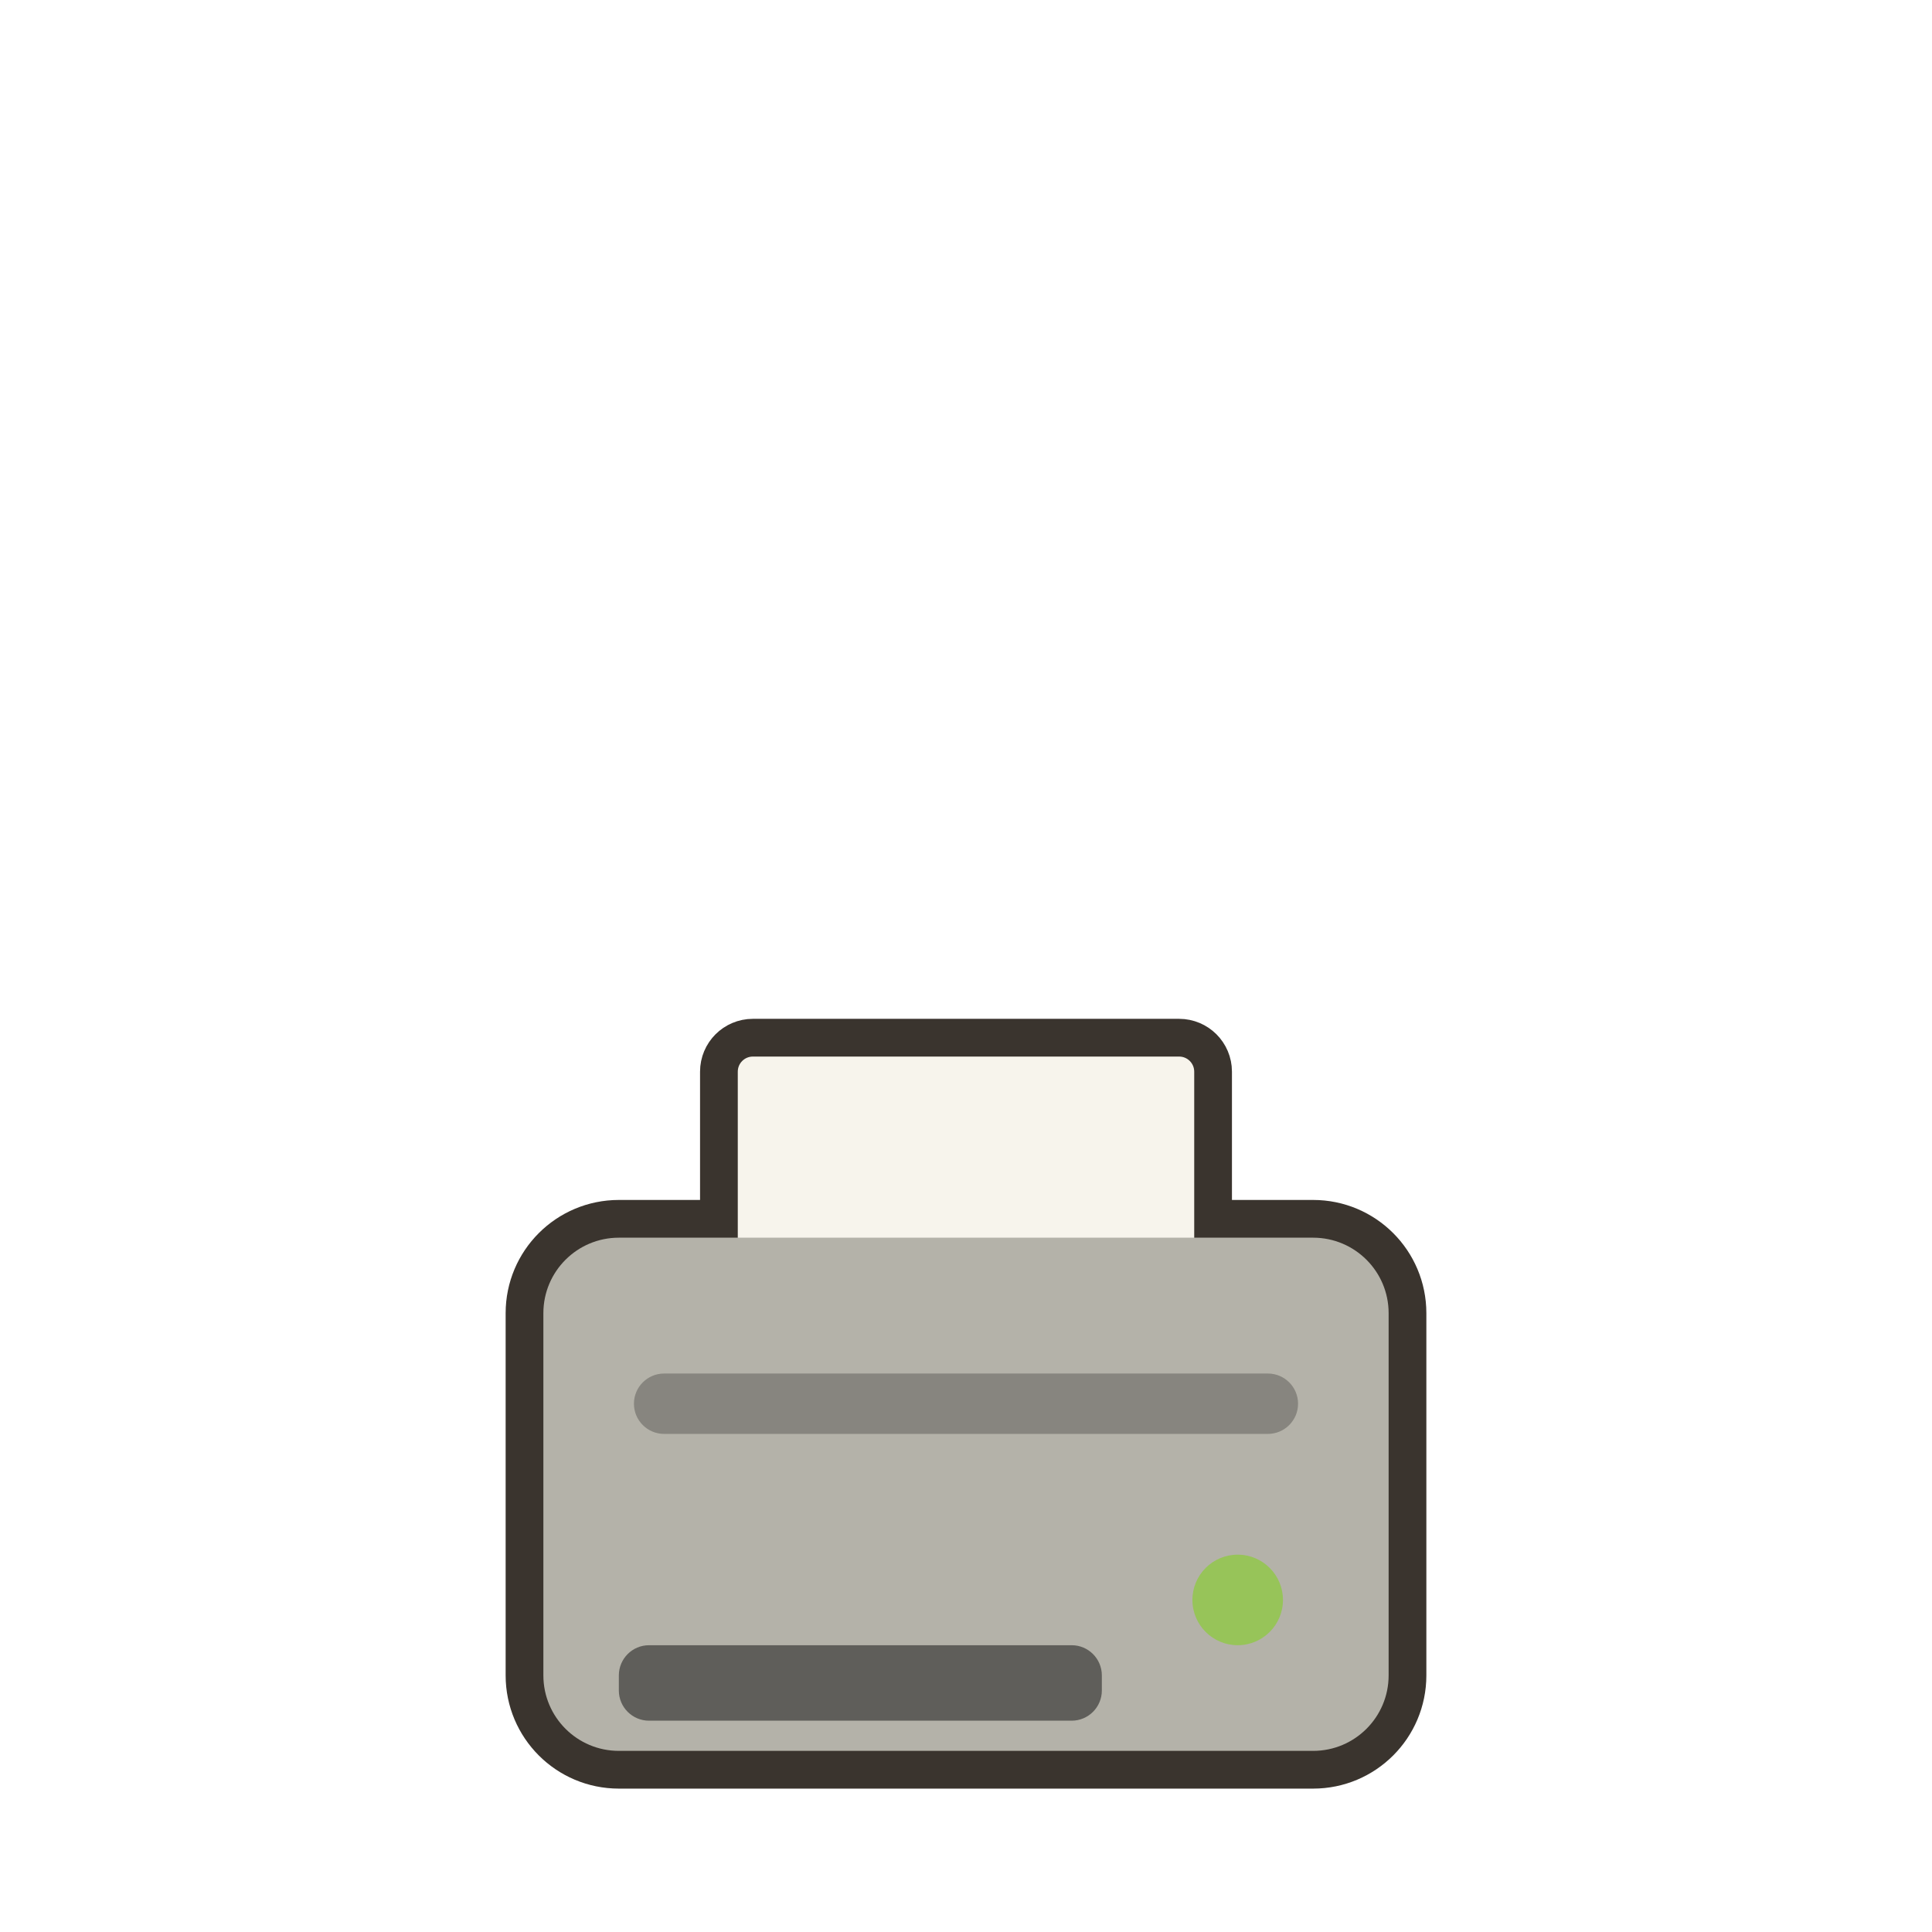
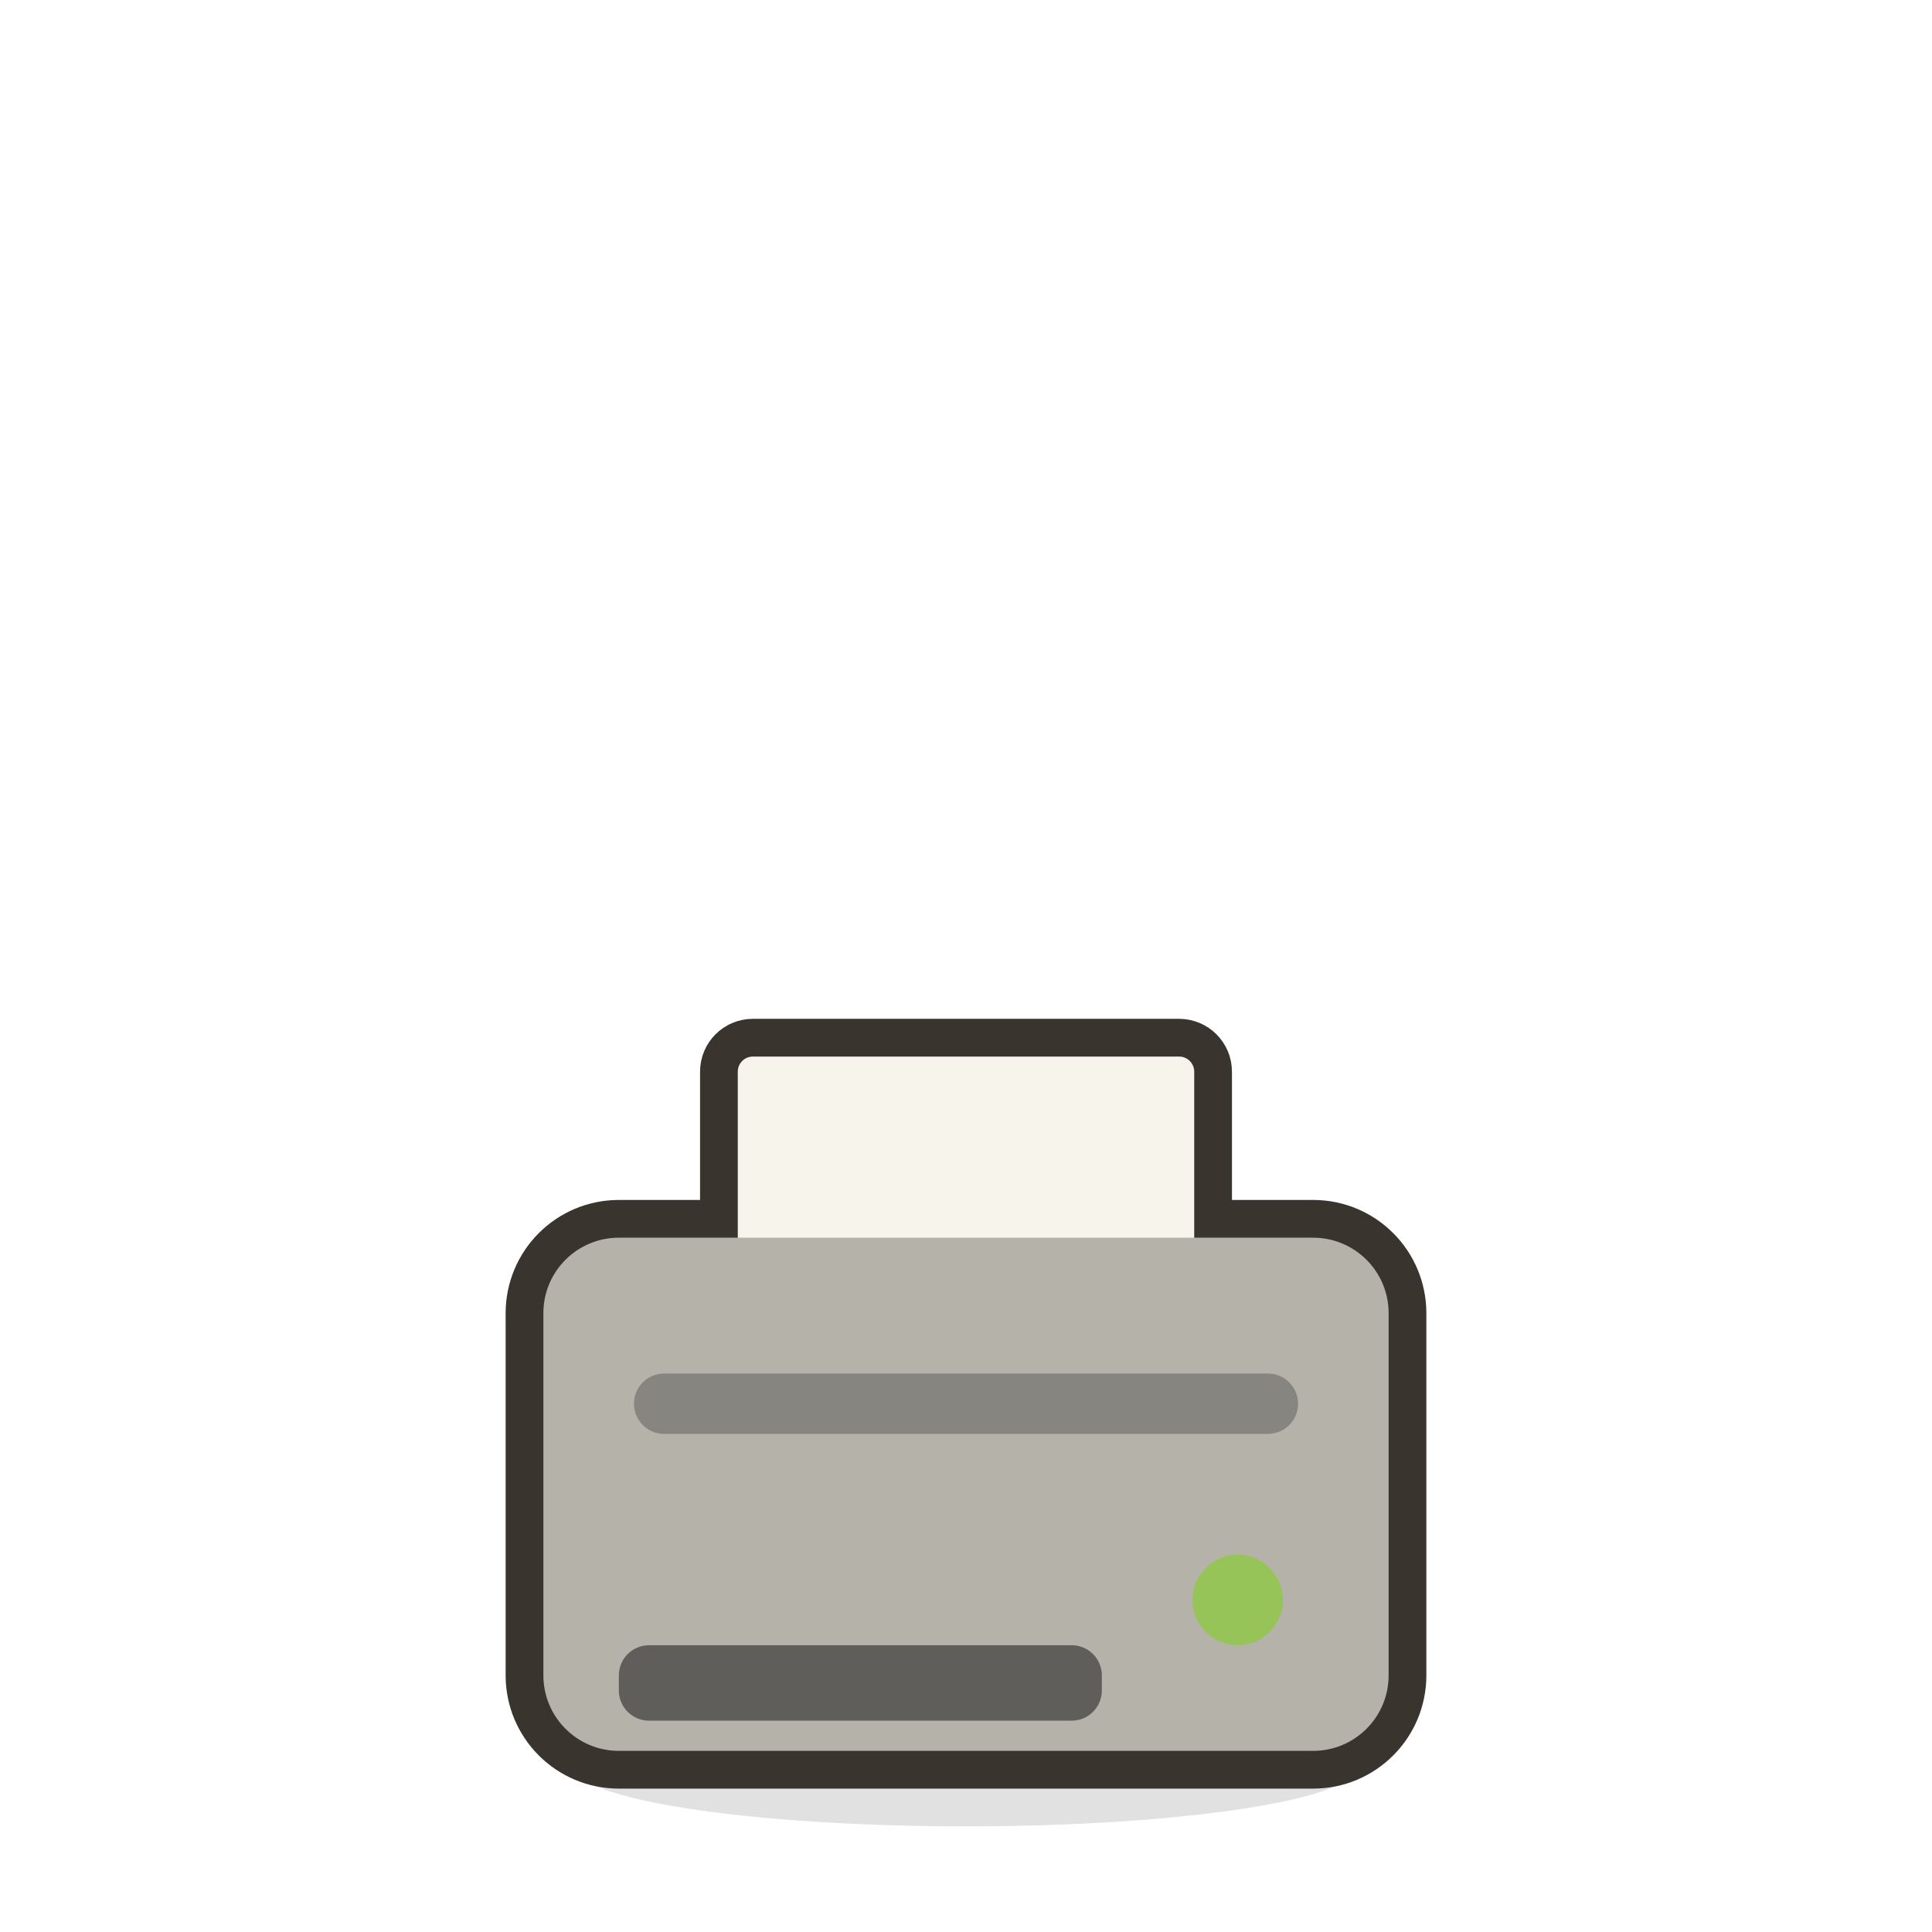
<svg xmlns="http://www.w3.org/2000/svg" viewBox="0 0 128 128" width="128" height="128">
+   <path d="M 38 117 a 26 4 0 1 0 52 0 a 26 4 0 1 0 -52 0 Z" fill="#000000" opacity="0.12" />
  <path d="M 49.88 70 h 28.24 a 1 1 0 0 1 1 1 v 12 a 1 1 0 0 1 -1 1 h -28.24 a 1 1 0 0 1 -1 -1 v -12 a 1 1 0 0 1 1 -1 Z" fill="#3A342E" stroke="#3A342E" stroke-width="5" stroke-linejoin="round" stroke-linecap="round" />
  <path d="M 41 82 h 46 a 5 5 0 0 1 5 5 v 24 a 5 5 0 0 1 -5 5 h -46 a 5 5 0 0 1 -5 -5 v -24 a 5 5 0 0 1 5 -5 Z" fill="#3A342E" stroke="#3A342E" stroke-width="5" stroke-linejoin="round" stroke-linecap="round" />
  <path d="M 49.88 70 h 28.24 a 1 1 0 0 1 1 1 v 12 a 1 1 0 0 1 -1 1 h -28.24 a 1 1 0 0 1 -1 -1 v -12 a 1 1 0 0 1 1 -1 Z" fill="#F7F4EC" />
  <path d="M 41 82 h 46 a 5 5 0 0 1 5 5 v 24 a 5 5 0 0 1 -5 5 h -46 a 5 5 0 0 1 -5 -5 v -24 a 5 5 0 0 1 5 -5 Z" fill="#B4B2A9" />
  <path d="M 44 91 h 40 a 2 2 0 0 1 2 2 v 0 a 2 2 0 0 1 -2 2 h -40 a 2 2 0 0 1 -2 -2 v 0 a 2 2 0 0 1 2 -2 Z" fill="#00000040" />
  <path d="M 79 106 a 3 3 0 1 0 6 0 a 3 3 0 1 0 -6 0 Z" fill="#97C459" />
  <path d="M 43 109 h 28 a 2 2 0 0 1 2 2 v 1 a 2 2 0 0 1 -2 2 h -28 a 2 2 0 0 1 -2 -2 v -1 a 2 2 0 0 1 2 -2 Z" fill="#5F5E5A" />
</svg>
